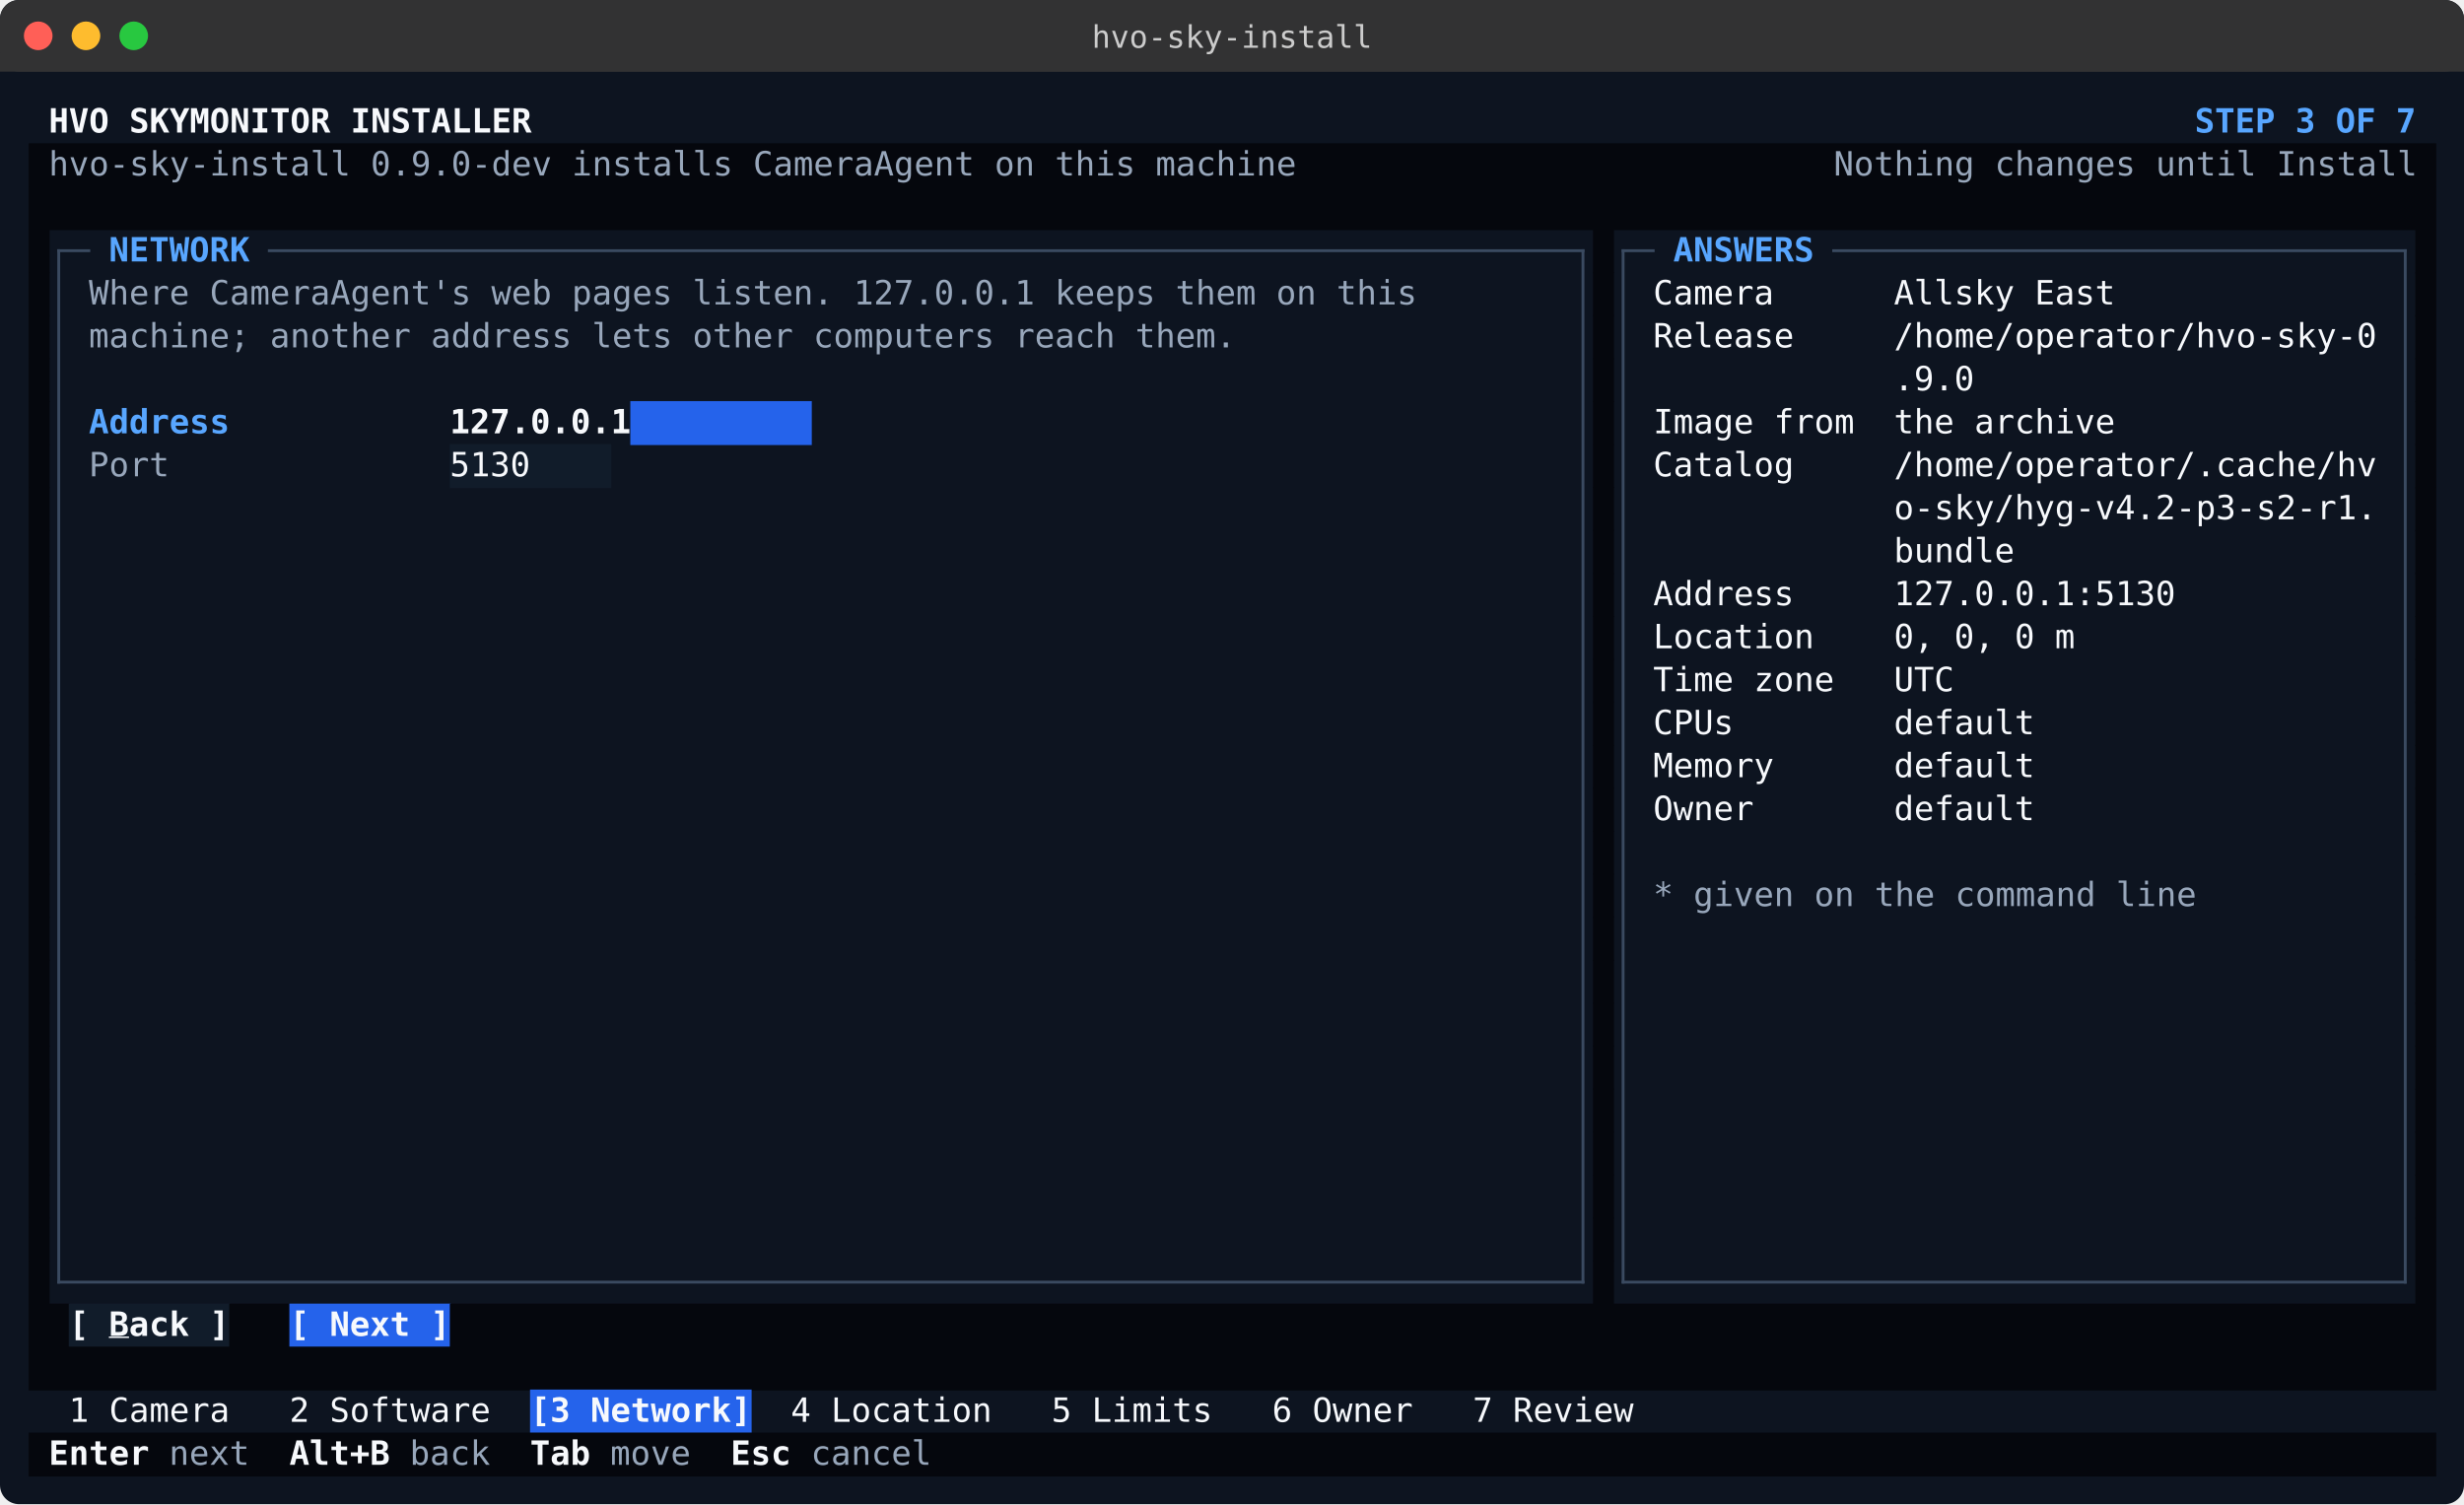
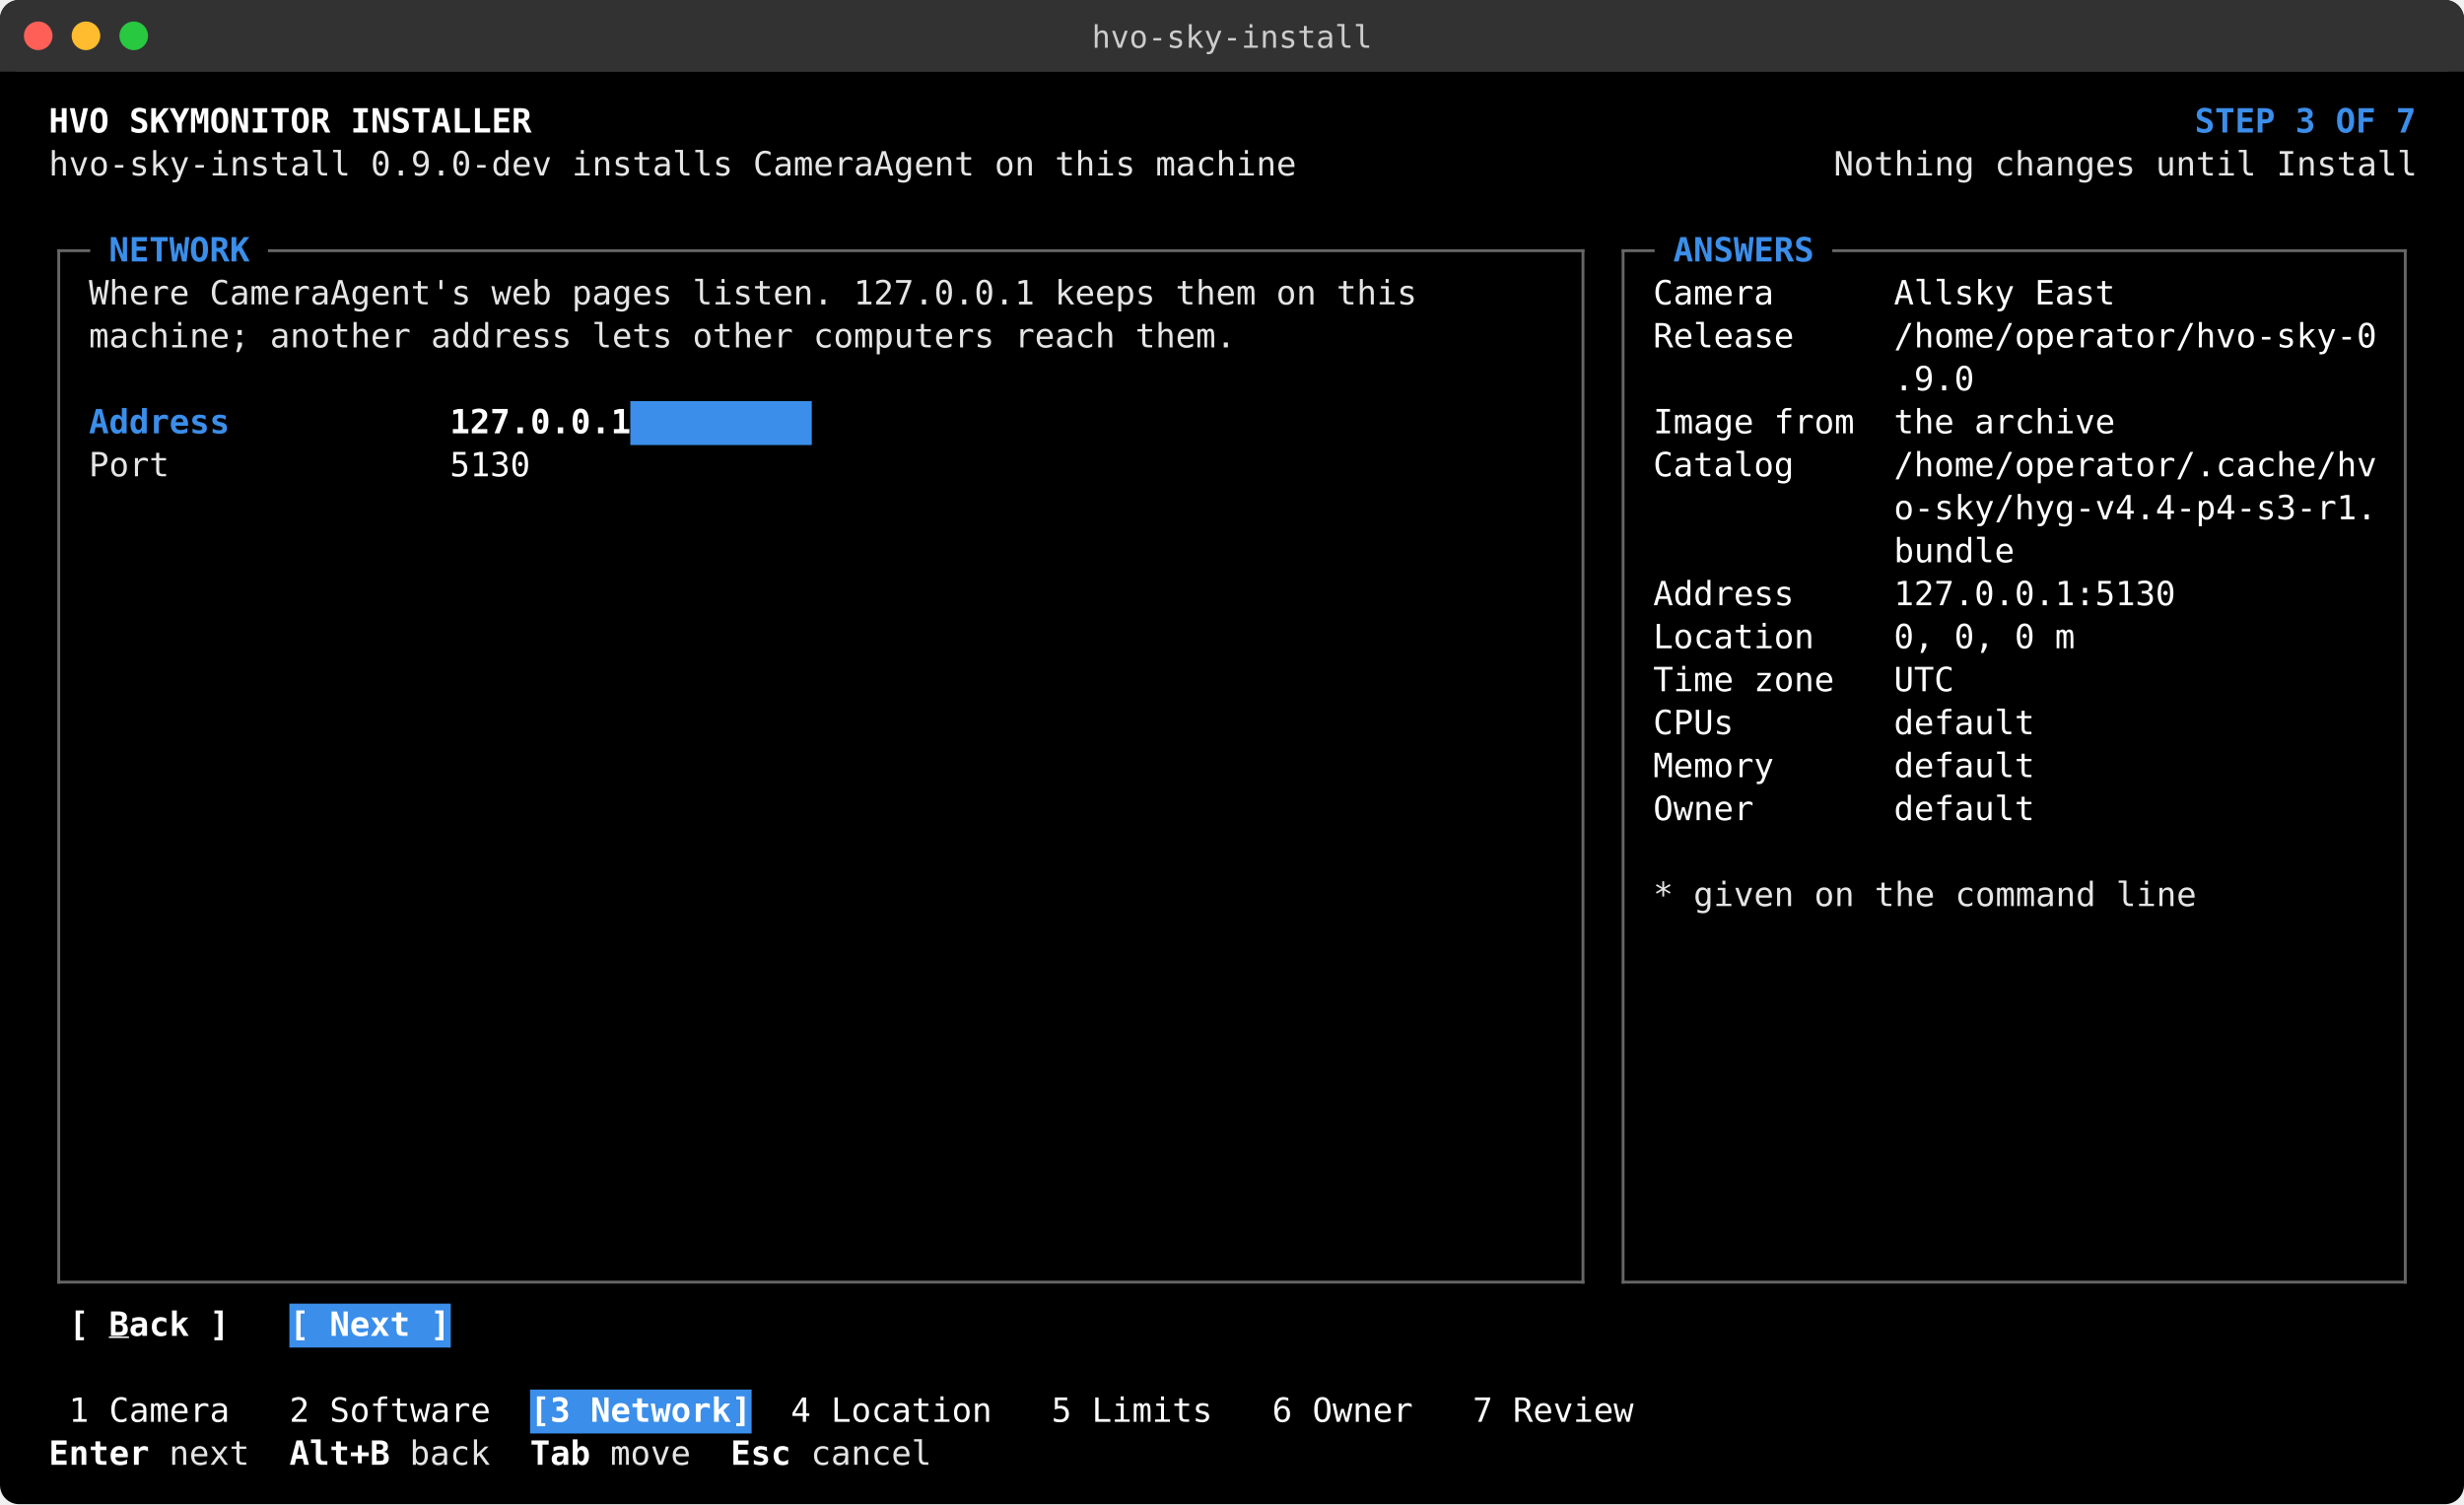
<svg xmlns="http://www.w3.org/2000/svg" width="1032" height="630" viewBox="0 0 1032.00 630.00" role="img" aria-label="hvo-sky-install">
  <g font-family="ui-monospace, SFMono-Regular, 'Cascadia Mono', 'DejaVu Sans Mono', Menlo, Consolas, 'Liberation Mono', monospace" font-size="14" xml:space="preserve" style="white-space: pre">
-     <rect x="0" y="0" width="1032.00" height="630.00" rx="8" fill="#0d1420" />
+     <rect x="0" y="0" width="1032.00" height="630.00" rx="8" fill="#000000" />
    <rect x="0" y="0" width="1032.00" height="30" rx="8" fill="#323233" />
    <rect x="0" y="22" width="1032.00" height="8" fill="#323233" />
    <circle cx="16" cy="15.0" r="6" fill="#ff5f57" />
    <circle cx="36" cy="15.0" r="6" fill="#febc2e" />
    <circle cx="56" cy="15.0" r="6" fill="#28c840" />
    <text x="516.00" y="20.0" fill="#cccccc" text-anchor="middle" font-size="13">hvo-sky-install</text>
-     <rect x="12.00" y="60" width="1008.40" height="18.4" fill="#05070d" />
-     <rect x="12.00" y="78" width="1008.40" height="18.4" fill="#05070d" />
-     <rect x="12.00" y="96" width="8.80" height="18.4" fill="#05070d" />
-     <rect x="667.20" y="96" width="8.80" height="18.4" fill="#05070d" />
-     <rect x="1011.60" y="96" width="8.80" height="18.4" fill="#05070d" />
-     <rect x="12.00" y="114" width="8.80" height="18.4" fill="#05070d" />
-     <rect x="667.20" y="114" width="8.80" height="18.4" fill="#05070d" />
-     <rect x="1011.60" y="114" width="8.80" height="18.4" fill="#05070d" />
-     <rect x="12.00" y="132" width="8.80" height="18.4" fill="#05070d" />
-     <rect x="667.20" y="132" width="8.80" height="18.4" fill="#05070d" />
-     <rect x="1011.60" y="132" width="8.80" height="18.4" fill="#05070d" />
-     <rect x="12.00" y="150" width="8.80" height="18.4" fill="#05070d" />
-     <rect x="667.20" y="150" width="8.80" height="18.4" fill="#05070d" />
-     <rect x="1011.60" y="150" width="8.80" height="18.4" fill="#05070d" />
-     <rect x="12.00" y="168" width="8.80" height="18.4" fill="#05070d" />
-     <rect x="264.00" y="168" width="76.00" height="18.4" fill="#2563eb" />
-     <rect x="667.20" y="168" width="8.80" height="18.4" fill="#05070d" />
-     <rect x="1011.60" y="168" width="8.80" height="18.4" fill="#05070d" />
-     <rect x="12.00" y="186" width="8.80" height="18.4" fill="#05070d" />
-     <rect x="188.40" y="186" width="67.60" height="18.4" fill="#111c2a" />
-     <rect x="667.20" y="186" width="8.80" height="18.4" fill="#05070d" />
-     <rect x="1011.60" y="186" width="8.80" height="18.4" fill="#05070d" />
-     <rect x="12.00" y="204" width="8.80" height="18.4" fill="#05070d" />
-     <rect x="667.20" y="204" width="8.80" height="18.4" fill="#05070d" />
-     <rect x="1011.60" y="204" width="8.80" height="18.4" fill="#05070d" />
-     <rect x="12.00" y="222" width="8.80" height="18.4" fill="#05070d" />
-     <rect x="667.20" y="222" width="8.80" height="18.4" fill="#05070d" />
-     <rect x="1011.60" y="222" width="8.80" height="18.4" fill="#05070d" />
-     <rect x="12.00" y="240" width="8.80" height="18.4" fill="#05070d" />
-     <rect x="667.20" y="240" width="8.80" height="18.4" fill="#05070d" />
-     <rect x="1011.60" y="240" width="8.80" height="18.4" fill="#05070d" />
-     <rect x="12.00" y="258" width="8.80" height="18.4" fill="#05070d" />
-     <rect x="667.20" y="258" width="8.80" height="18.4" fill="#05070d" />
-     <rect x="1011.60" y="258" width="8.80" height="18.4" fill="#05070d" />
-     <rect x="12.00" y="276" width="8.80" height="18.4" fill="#05070d" />
-     <rect x="667.20" y="276" width="8.80" height="18.4" fill="#05070d" />
-     <rect x="1011.60" y="276" width="8.80" height="18.4" fill="#05070d" />
-     <rect x="12.00" y="294" width="8.80" height="18.4" fill="#05070d" />
-     <rect x="667.20" y="294" width="8.80" height="18.4" fill="#05070d" />
-     <rect x="1011.60" y="294" width="8.80" height="18.4" fill="#05070d" />
-     <rect x="12.00" y="312" width="8.80" height="18.4" fill="#05070d" />
-     <rect x="667.20" y="312" width="8.80" height="18.4" fill="#05070d" />
-     <rect x="1011.60" y="312" width="8.80" height="18.4" fill="#05070d" />
-     <rect x="12.00" y="330" width="8.80" height="18.4" fill="#05070d" />
-     <rect x="667.20" y="330" width="8.80" height="18.4" fill="#05070d" />
-     <rect x="1011.60" y="330" width="8.80" height="18.4" fill="#05070d" />
-     <rect x="12.00" y="348" width="8.80" height="18.4" fill="#05070d" />
-     <rect x="667.20" y="348" width="8.80" height="18.4" fill="#05070d" />
-     <rect x="1011.60" y="348" width="8.80" height="18.4" fill="#05070d" />
-     <rect x="12.00" y="366" width="8.80" height="18.4" fill="#05070d" />
-     <rect x="667.20" y="366" width="8.80" height="18.4" fill="#05070d" />
-     <rect x="1011.60" y="366" width="8.80" height="18.4" fill="#05070d" />
-     <rect x="12.00" y="384" width="8.80" height="18.4" fill="#05070d" />
-     <rect x="667.20" y="384" width="8.80" height="18.4" fill="#05070d" />
-     <rect x="1011.60" y="384" width="8.80" height="18.4" fill="#05070d" />
-     <rect x="12.00" y="402" width="8.80" height="18.4" fill="#05070d" />
-     <rect x="667.20" y="402" width="8.80" height="18.4" fill="#05070d" />
-     <rect x="1011.60" y="402" width="8.80" height="18.4" fill="#05070d" />
-     <rect x="12.00" y="420" width="8.80" height="18.4" fill="#05070d" />
-     <rect x="667.20" y="420" width="8.80" height="18.4" fill="#05070d" />
-     <rect x="1011.60" y="420" width="8.80" height="18.4" fill="#05070d" />
-     <rect x="12.00" y="438" width="8.80" height="18.4" fill="#05070d" />
-     <rect x="667.20" y="438" width="8.80" height="18.4" fill="#05070d" />
-     <rect x="1011.60" y="438" width="8.80" height="18.4" fill="#05070d" />
-     <rect x="12.00" y="456" width="8.80" height="18.4" fill="#05070d" />
-     <rect x="667.20" y="456" width="8.80" height="18.4" fill="#05070d" />
-     <rect x="1011.60" y="456" width="8.80" height="18.4" fill="#05070d" />
-     <rect x="12.00" y="474" width="8.80" height="18.4" fill="#05070d" />
-     <rect x="667.20" y="474" width="8.80" height="18.4" fill="#05070d" />
-     <rect x="1011.60" y="474" width="8.80" height="18.4" fill="#05070d" />
-     <rect x="12.00" y="492" width="8.80" height="18.4" fill="#05070d" />
-     <rect x="667.20" y="492" width="8.80" height="18.4" fill="#05070d" />
-     <rect x="1011.60" y="492" width="8.80" height="18.4" fill="#05070d" />
-     <rect x="12.00" y="510" width="8.80" height="18.4" fill="#05070d" />
-     <rect x="667.20" y="510" width="8.80" height="18.4" fill="#05070d" />
-     <rect x="1011.60" y="510" width="8.80" height="18.4" fill="#05070d" />
-     <rect x="12.00" y="528" width="8.80" height="18.4" fill="#05070d" />
-     <rect x="667.20" y="528" width="8.80" height="18.4" fill="#05070d" />
-     <rect x="1011.60" y="528" width="8.80" height="18.4" fill="#05070d" />
-     <rect x="12.00" y="546" width="17.20" height="18.4" fill="#05070d" />
-     <rect x="28.80" y="546" width="67.60" height="18.4" fill="#111c2a" />
-     <rect x="96.00" y="546" width="25.60" height="18.4" fill="#05070d" />
-     <rect x="121.20" y="546" width="67.60" height="18.4" fill="#2563eb" />
-     <rect x="188.40" y="546" width="832.00" height="18.4" fill="#05070d" />
-     <rect x="12.00" y="564" width="1008.40" height="18.4" fill="#05070d" />
-     <rect x="222.00" y="582" width="92.80" height="18.4" fill="#2563eb" />
-     <rect x="12.00" y="600" width="1008.40" height="18.4" fill="#05070d" />
-     <line x1="24.60" y1="104.40" x2="24.60" y2="537.60" stroke="#3a4a60" stroke-width="1.2" />
-     <line x1="24.00" y1="105.00" x2="37.80" y2="105.00" stroke="#3a4a60" stroke-width="1.2" />
-     <line x1="112.20" y1="105.00" x2="663.60" y2="105.00" stroke="#3a4a60" stroke-width="1.2" />
-     <line x1="679.20" y1="105.00" x2="693.00" y2="105.00" stroke="#3a4a60" stroke-width="1.2" />
-     <line x1="767.40" y1="105.00" x2="1008.00" y2="105.00" stroke="#3a4a60" stroke-width="1.2" />
-     <line x1="663.00" y1="104.40" x2="663.00" y2="537.60" stroke="#3a4a60" stroke-width="1.2" />
-     <line x1="679.80" y1="104.40" x2="679.80" y2="537.60" stroke="#3a4a60" stroke-width="1.2" />
-     <line x1="1007.40" y1="104.40" x2="1007.40" y2="537.60" stroke="#3a4a60" stroke-width="1.2" />
-     <line x1="24.00" y1="537.00" x2="663.60" y2="537.00" stroke="#3a4a60" stroke-width="1.2" />
-     <line x1="679.20" y1="537.00" x2="1008.00" y2="537.00" stroke="#3a4a60" stroke-width="1.2" />
-     <text x="20.40" y="55.50" fill="#f7f9fc" textLength="201.60" lengthAdjust="spacingAndGlyphs" font-weight="bold">HVO SKYMONITOR INSTALLER</text>
-     <text x="919.20" y="55.50" fill="#58a6ff" textLength="92.40" lengthAdjust="spacingAndGlyphs" font-weight="bold">STEP 3 OF 7</text>
-     <text x="20.40" y="73.50" fill="#98a7bb" textLength="520.80" lengthAdjust="spacingAndGlyphs">hvo-sky-install 0.9.0-dev installs CameraAgent on this machine</text>
-     <text x="768.00" y="73.50" fill="#98a7bb" textLength="243.60" lengthAdjust="spacingAndGlyphs">Nothing changes until Install</text>
-     <text x="45.60" y="109.50" fill="#58a6ff" textLength="58.80" lengthAdjust="spacingAndGlyphs" font-weight="bold">NETWORK</text>
-     <text x="700.80" y="109.50" fill="#58a6ff" textLength="58.80" lengthAdjust="spacingAndGlyphs" font-weight="bold">ANSWERS</text>
-     <text x="37.20" y="127.50" fill="#98a7bb" textLength="554.40" lengthAdjust="spacingAndGlyphs">Where CameraAgent's web pages listen. 127.0.0.1 keeps them on this</text>
-     <text x="692.40" y="127.50" fill="#f7f9fc" textLength="50.40" lengthAdjust="spacingAndGlyphs">Camera</text>
-     <text x="793.20" y="127.50" fill="#f7f9fc" textLength="92.40" lengthAdjust="spacingAndGlyphs">Allsky East</text>
-     <text x="37.20" y="145.50" fill="#98a7bb" textLength="478.80" lengthAdjust="spacingAndGlyphs">machine; another address lets other computers reach them.</text>
-     <text x="692.40" y="145.50" fill="#f7f9fc" textLength="58.80" lengthAdjust="spacingAndGlyphs">Release</text>
-     <text x="793.20" y="145.50" fill="#f7f9fc" textLength="201.60" lengthAdjust="spacingAndGlyphs">/home/operator/hvo-sky-0</text>
-     <text x="793.20" y="163.50" fill="#f7f9fc" textLength="33.60" lengthAdjust="spacingAndGlyphs">.9.0</text>
-     <text x="37.20" y="181.50" fill="#58a6ff" textLength="58.80" lengthAdjust="spacingAndGlyphs" font-weight="bold">Address</text>
-     <text x="188.40" y="181.50" fill="#f7f9fc" textLength="75.60" lengthAdjust="spacingAndGlyphs" font-weight="bold">127.0.0.1</text>
-     <text x="692.40" y="181.50" fill="#f7f9fc" textLength="84.00" lengthAdjust="spacingAndGlyphs">Image from</text>
-     <text x="793.20" y="181.50" fill="#f7f9fc" textLength="92.40" lengthAdjust="spacingAndGlyphs">the archive</text>
-     <text x="37.20" y="199.50" fill="#98a7bb" textLength="33.60" lengthAdjust="spacingAndGlyphs">Port</text>
-     <text x="188.40" y="199.50" fill="#f7f9fc" textLength="33.60" lengthAdjust="spacingAndGlyphs">5130</text>
-     <text x="692.40" y="199.50" fill="#f7f9fc" textLength="58.80" lengthAdjust="spacingAndGlyphs">Catalog</text>
-     <text x="793.20" y="199.50" fill="#f7f9fc" textLength="201.60" lengthAdjust="spacingAndGlyphs">/home/operator/.cache/hv</text>
-     <text x="793.20" y="217.50" fill="#f7f9fc" textLength="201.60" lengthAdjust="spacingAndGlyphs">o-sky/hyg-v4.2-p3-s2-r1.</text>
-     <text x="793.20" y="235.50" fill="#f7f9fc" textLength="50.40" lengthAdjust="spacingAndGlyphs">bundle</text>
-     <text x="692.40" y="253.50" fill="#f7f9fc" textLength="58.80" lengthAdjust="spacingAndGlyphs">Address</text>
-     <text x="793.20" y="253.50" fill="#f7f9fc" textLength="117.60" lengthAdjust="spacingAndGlyphs">127.0.0.1:5130</text>
-     <text x="692.40" y="271.50" fill="#f7f9fc" textLength="67.20" lengthAdjust="spacingAndGlyphs">Location</text>
-     <text x="793.20" y="271.50" fill="#f7f9fc" textLength="75.60" lengthAdjust="spacingAndGlyphs">0, 0, 0 m</text>
-     <text x="692.40" y="289.50" fill="#f7f9fc" textLength="75.60" lengthAdjust="spacingAndGlyphs">Time zone</text>
-     <text x="793.20" y="289.50" fill="#f7f9fc" textLength="25.20" lengthAdjust="spacingAndGlyphs">UTC</text>
-     <text x="692.40" y="307.50" fill="#f7f9fc" textLength="33.60" lengthAdjust="spacingAndGlyphs">CPUs</text>
-     <text x="793.20" y="307.50" fill="#f7f9fc" textLength="58.80" lengthAdjust="spacingAndGlyphs">default</text>
-     <text x="692.40" y="325.50" fill="#f7f9fc" textLength="50.40" lengthAdjust="spacingAndGlyphs">Memory</text>
-     <text x="793.20" y="325.50" fill="#f7f9fc" textLength="58.80" lengthAdjust="spacingAndGlyphs">default</text>
-     <text x="692.40" y="343.50" fill="#f7f9fc" textLength="42.00" lengthAdjust="spacingAndGlyphs">Owner</text>
-     <text x="793.20" y="343.50" fill="#f7f9fc" textLength="58.80" lengthAdjust="spacingAndGlyphs">default</text>
-     <text x="692.40" y="379.50" fill="#98a7bb" textLength="226.80" lengthAdjust="spacingAndGlyphs">* given on the command line</text>
-     <text x="28.80" y="559.50" fill="#f7f9fc" font-weight="bold">[</text>
-     <text x="45.60" y="559.50" fill="#f7f9fc" font-weight="bold" text-decoration="underline">B</text>
-     <text x="54.00" y="559.50" fill="#f7f9fc" textLength="42.00" lengthAdjust="spacingAndGlyphs" font-weight="bold">ack ]</text>
-     <text x="121.20" y="559.50" fill="#f7f9fc" textLength="67.20" lengthAdjust="spacingAndGlyphs" font-weight="bold">[ Next ]</text>
-     <text x="28.80" y="595.50" fill="#f7f9fc" textLength="67.20" lengthAdjust="spacingAndGlyphs">1 Camera</text>
-     <text x="121.20" y="595.50" fill="#f7f9fc" textLength="84.00" lengthAdjust="spacingAndGlyphs">2 Software</text>
-     <text x="222.00" y="595.50" fill="#f7f9fc" textLength="92.40" lengthAdjust="spacingAndGlyphs" font-weight="bold">[3 Network]</text>
-     <text x="331.20" y="595.50" fill="#f7f9fc" textLength="84.00" lengthAdjust="spacingAndGlyphs">4 Location</text>
-     <text x="440.40" y="595.50" fill="#f7f9fc" textLength="67.20" lengthAdjust="spacingAndGlyphs">5 Limits</text>
-     <text x="532.80" y="595.50" fill="#f7f9fc" textLength="58.80" lengthAdjust="spacingAndGlyphs">6 Owner</text>
-     <text x="616.80" y="595.50" fill="#f7f9fc" textLength="67.20" lengthAdjust="spacingAndGlyphs">7 Review</text>
-     <text x="20.40" y="613.50" fill="#f7f9fc" textLength="42.00" lengthAdjust="spacingAndGlyphs" font-weight="bold">Enter</text>
-     <text x="70.80" y="613.50" fill="#98a7bb" textLength="33.60" lengthAdjust="spacingAndGlyphs">next</text>
-     <text x="121.20" y="613.50" fill="#f7f9fc" textLength="42.00" lengthAdjust="spacingAndGlyphs" font-weight="bold">Alt+B</text>
-     <text x="171.60" y="613.50" fill="#98a7bb" textLength="33.60" lengthAdjust="spacingAndGlyphs">back</text>
-     <text x="222.00" y="613.50" fill="#f7f9fc" textLength="25.20" lengthAdjust="spacingAndGlyphs" font-weight="bold">Tab</text>
-     <text x="255.60" y="613.50" fill="#98a7bb" textLength="33.60" lengthAdjust="spacingAndGlyphs">move</text>
-     <text x="306.00" y="613.50" fill="#f7f9fc" textLength="25.20" lengthAdjust="spacingAndGlyphs" font-weight="bold">Esc</text>
-     <text x="339.60" y="613.50" fill="#98a7bb" textLength="50.40" lengthAdjust="spacingAndGlyphs">cancel</text>
+     <rect x="264.00" y="168" width="76.00" height="18.4" fill="#3b8eea" />
+     <rect x="121.20" y="546" width="67.60" height="18.4" fill="#3b8eea" />
+     <rect x="222.00" y="582" width="92.80" height="18.4" fill="#3b8eea" />
+     <line x1="24.60" y1="104.40" x2="24.60" y2="537.60" stroke="#666666" stroke-width="1.2" />
+     <line x1="24.00" y1="105.00" x2="37.80" y2="105.00" stroke="#666666" stroke-width="1.2" />
+     <line x1="112.20" y1="105.00" x2="663.60" y2="105.00" stroke="#666666" stroke-width="1.2" />
+     <line x1="679.20" y1="105.00" x2="693.00" y2="105.00" stroke="#666666" stroke-width="1.2" />
+     <line x1="767.40" y1="105.00" x2="1008.00" y2="105.00" stroke="#666666" stroke-width="1.2" />
+     <line x1="663.00" y1="104.40" x2="663.00" y2="537.60" stroke="#666666" stroke-width="1.2" />
+     <line x1="679.80" y1="104.40" x2="679.80" y2="537.60" stroke="#666666" stroke-width="1.2" />
+     <line x1="1007.40" y1="104.40" x2="1007.40" y2="537.60" stroke="#666666" stroke-width="1.2" />
+     <line x1="24.00" y1="537.00" x2="663.60" y2="537.00" stroke="#666666" stroke-width="1.2" />
+     <line x1="679.20" y1="537.00" x2="1008.00" y2="537.00" stroke="#666666" stroke-width="1.2" />
+     <text x="20.40" y="55.50" fill="#ffffff" textLength="201.60" lengthAdjust="spacingAndGlyphs" font-weight="bold">HVO SKYMONITOR INSTALLER</text>
+     <text x="919.20" y="55.50" fill="#3b8eea" textLength="92.40" lengthAdjust="spacingAndGlyphs" font-weight="bold">STEP 3 OF 7</text>
+     <text x="20.40" y="73.50" fill="#e5e5e5" textLength="520.80" lengthAdjust="spacingAndGlyphs">hvo-sky-install 0.9.0-dev installs CameraAgent on this machine</text>
+     <text x="768.00" y="73.50" fill="#e5e5e5" textLength="243.60" lengthAdjust="spacingAndGlyphs">Nothing changes until Install</text>
+     <text x="45.60" y="109.50" fill="#3b8eea" textLength="58.80" lengthAdjust="spacingAndGlyphs" font-weight="bold">NETWORK</text>
+     <text x="700.80" y="109.50" fill="#3b8eea" textLength="58.80" lengthAdjust="spacingAndGlyphs" font-weight="bold">ANSWERS</text>
+     <text x="37.20" y="127.50" fill="#e5e5e5" textLength="554.40" lengthAdjust="spacingAndGlyphs">Where CameraAgent's web pages listen. 127.0.0.1 keeps them on this</text>
+     <text x="692.40" y="127.50" fill="#ffffff" textLength="50.40" lengthAdjust="spacingAndGlyphs">Camera</text>
+     <text x="793.20" y="127.50" fill="#ffffff" textLength="92.40" lengthAdjust="spacingAndGlyphs">Allsky East</text>
+     <text x="37.20" y="145.50" fill="#e5e5e5" textLength="478.80" lengthAdjust="spacingAndGlyphs">machine; another address lets other computers reach them.</text>
+     <text x="692.40" y="145.50" fill="#ffffff" textLength="58.80" lengthAdjust="spacingAndGlyphs">Release</text>
+     <text x="793.20" y="145.50" fill="#ffffff" textLength="201.60" lengthAdjust="spacingAndGlyphs">/home/operator/hvo-sky-0</text>
+     <text x="793.20" y="163.50" fill="#ffffff" textLength="33.60" lengthAdjust="spacingAndGlyphs">.9.0</text>
+     <text x="37.20" y="181.50" fill="#3b8eea" textLength="58.80" lengthAdjust="spacingAndGlyphs" font-weight="bold">Address</text>
+     <text x="188.40" y="181.50" fill="#ffffff" textLength="75.60" lengthAdjust="spacingAndGlyphs" font-weight="bold">127.0.0.1</text>
+     <text x="692.40" y="181.50" fill="#ffffff" textLength="84.00" lengthAdjust="spacingAndGlyphs">Image from</text>
+     <text x="793.20" y="181.50" fill="#ffffff" textLength="92.40" lengthAdjust="spacingAndGlyphs">the archive</text>
+     <text x="37.20" y="199.50" fill="#e5e5e5" textLength="33.60" lengthAdjust="spacingAndGlyphs">Port</text>
+     <text x="188.40" y="199.50" fill="#ffffff" textLength="33.60" lengthAdjust="spacingAndGlyphs">5130</text>
+     <text x="692.40" y="199.50" fill="#ffffff" textLength="58.80" lengthAdjust="spacingAndGlyphs">Catalog</text>
+     <text x="793.20" y="199.50" fill="#ffffff" textLength="201.60" lengthAdjust="spacingAndGlyphs">/home/operator/.cache/hv</text>
+     <text x="793.20" y="217.50" fill="#ffffff" textLength="201.60" lengthAdjust="spacingAndGlyphs">o-sky/hyg-v4.4-p4-s3-r1.</text>
+     <text x="793.20" y="235.50" fill="#ffffff" textLength="50.40" lengthAdjust="spacingAndGlyphs">bundle</text>
+     <text x="692.40" y="253.50" fill="#ffffff" textLength="58.80" lengthAdjust="spacingAndGlyphs">Address</text>
+     <text x="793.20" y="253.50" fill="#ffffff" textLength="117.60" lengthAdjust="spacingAndGlyphs">127.0.0.1:5130</text>
+     <text x="692.40" y="271.50" fill="#ffffff" textLength="67.20" lengthAdjust="spacingAndGlyphs">Location</text>
+     <text x="793.20" y="271.50" fill="#ffffff" textLength="75.60" lengthAdjust="spacingAndGlyphs">0, 0, 0 m</text>
+     <text x="692.40" y="289.50" fill="#ffffff" textLength="75.60" lengthAdjust="spacingAndGlyphs">Time zone</text>
+     <text x="793.20" y="289.50" fill="#ffffff" textLength="25.20" lengthAdjust="spacingAndGlyphs">UTC</text>
+     <text x="692.40" y="307.50" fill="#ffffff" textLength="33.60" lengthAdjust="spacingAndGlyphs">CPUs</text>
+     <text x="793.20" y="307.50" fill="#ffffff" textLength="58.80" lengthAdjust="spacingAndGlyphs">default</text>
+     <text x="692.40" y="325.50" fill="#ffffff" textLength="50.40" lengthAdjust="spacingAndGlyphs">Memory</text>
+     <text x="793.20" y="325.50" fill="#ffffff" textLength="58.80" lengthAdjust="spacingAndGlyphs">default</text>
+     <text x="692.40" y="343.50" fill="#ffffff" textLength="42.00" lengthAdjust="spacingAndGlyphs">Owner</text>
+     <text x="793.20" y="343.50" fill="#ffffff" textLength="58.80" lengthAdjust="spacingAndGlyphs">default</text>
+     <text x="692.40" y="379.50" fill="#e5e5e5" textLength="226.80" lengthAdjust="spacingAndGlyphs">* given on the command line</text>
+     <text x="28.80" y="559.50" fill="#ffffff" font-weight="bold">[</text>
+     <text x="45.60" y="559.50" fill="#ffffff" font-weight="bold" text-decoration="underline">B</text>
+     <text x="54.00" y="559.50" fill="#ffffff" textLength="42.00" lengthAdjust="spacingAndGlyphs" font-weight="bold">ack ]</text>
+     <text x="121.20" y="559.50" fill="#ffffff" textLength="67.20" lengthAdjust="spacingAndGlyphs" font-weight="bold">[ Next ]</text>
+     <text x="28.80" y="595.50" fill="#ffffff" textLength="67.20" lengthAdjust="spacingAndGlyphs">1 Camera</text>
+     <text x="121.20" y="595.50" fill="#ffffff" textLength="84.00" lengthAdjust="spacingAndGlyphs">2 Software</text>
+     <text x="222.00" y="595.50" fill="#ffffff" textLength="92.40" lengthAdjust="spacingAndGlyphs" font-weight="bold">[3 Network]</text>
+     <text x="331.20" y="595.50" fill="#ffffff" textLength="84.00" lengthAdjust="spacingAndGlyphs">4 Location</text>
+     <text x="440.40" y="595.50" fill="#ffffff" textLength="67.20" lengthAdjust="spacingAndGlyphs">5 Limits</text>
+     <text x="532.80" y="595.50" fill="#ffffff" textLength="58.80" lengthAdjust="spacingAndGlyphs">6 Owner</text>
+     <text x="616.80" y="595.50" fill="#ffffff" textLength="67.20" lengthAdjust="spacingAndGlyphs">7 Review</text>
+     <text x="20.40" y="613.50" fill="#ffffff" textLength="42.00" lengthAdjust="spacingAndGlyphs" font-weight="bold">Enter</text>
+     <text x="70.80" y="613.50" fill="#e5e5e5" textLength="33.60" lengthAdjust="spacingAndGlyphs">next</text>
+     <text x="121.20" y="613.50" fill="#ffffff" textLength="42.00" lengthAdjust="spacingAndGlyphs" font-weight="bold">Alt+B</text>
+     <text x="171.60" y="613.50" fill="#e5e5e5" textLength="33.60" lengthAdjust="spacingAndGlyphs">back</text>
+     <text x="222.00" y="613.50" fill="#ffffff" textLength="25.20" lengthAdjust="spacingAndGlyphs" font-weight="bold">Tab</text>
+     <text x="255.60" y="613.50" fill="#e5e5e5" textLength="33.60" lengthAdjust="spacingAndGlyphs">move</text>
+     <text x="306.00" y="613.50" fill="#ffffff" textLength="25.20" lengthAdjust="spacingAndGlyphs" font-weight="bold">Esc</text>
+     <text x="339.60" y="613.50" fill="#e5e5e5" textLength="50.40" lengthAdjust="spacingAndGlyphs">cancel</text>
  </g>
</svg>
